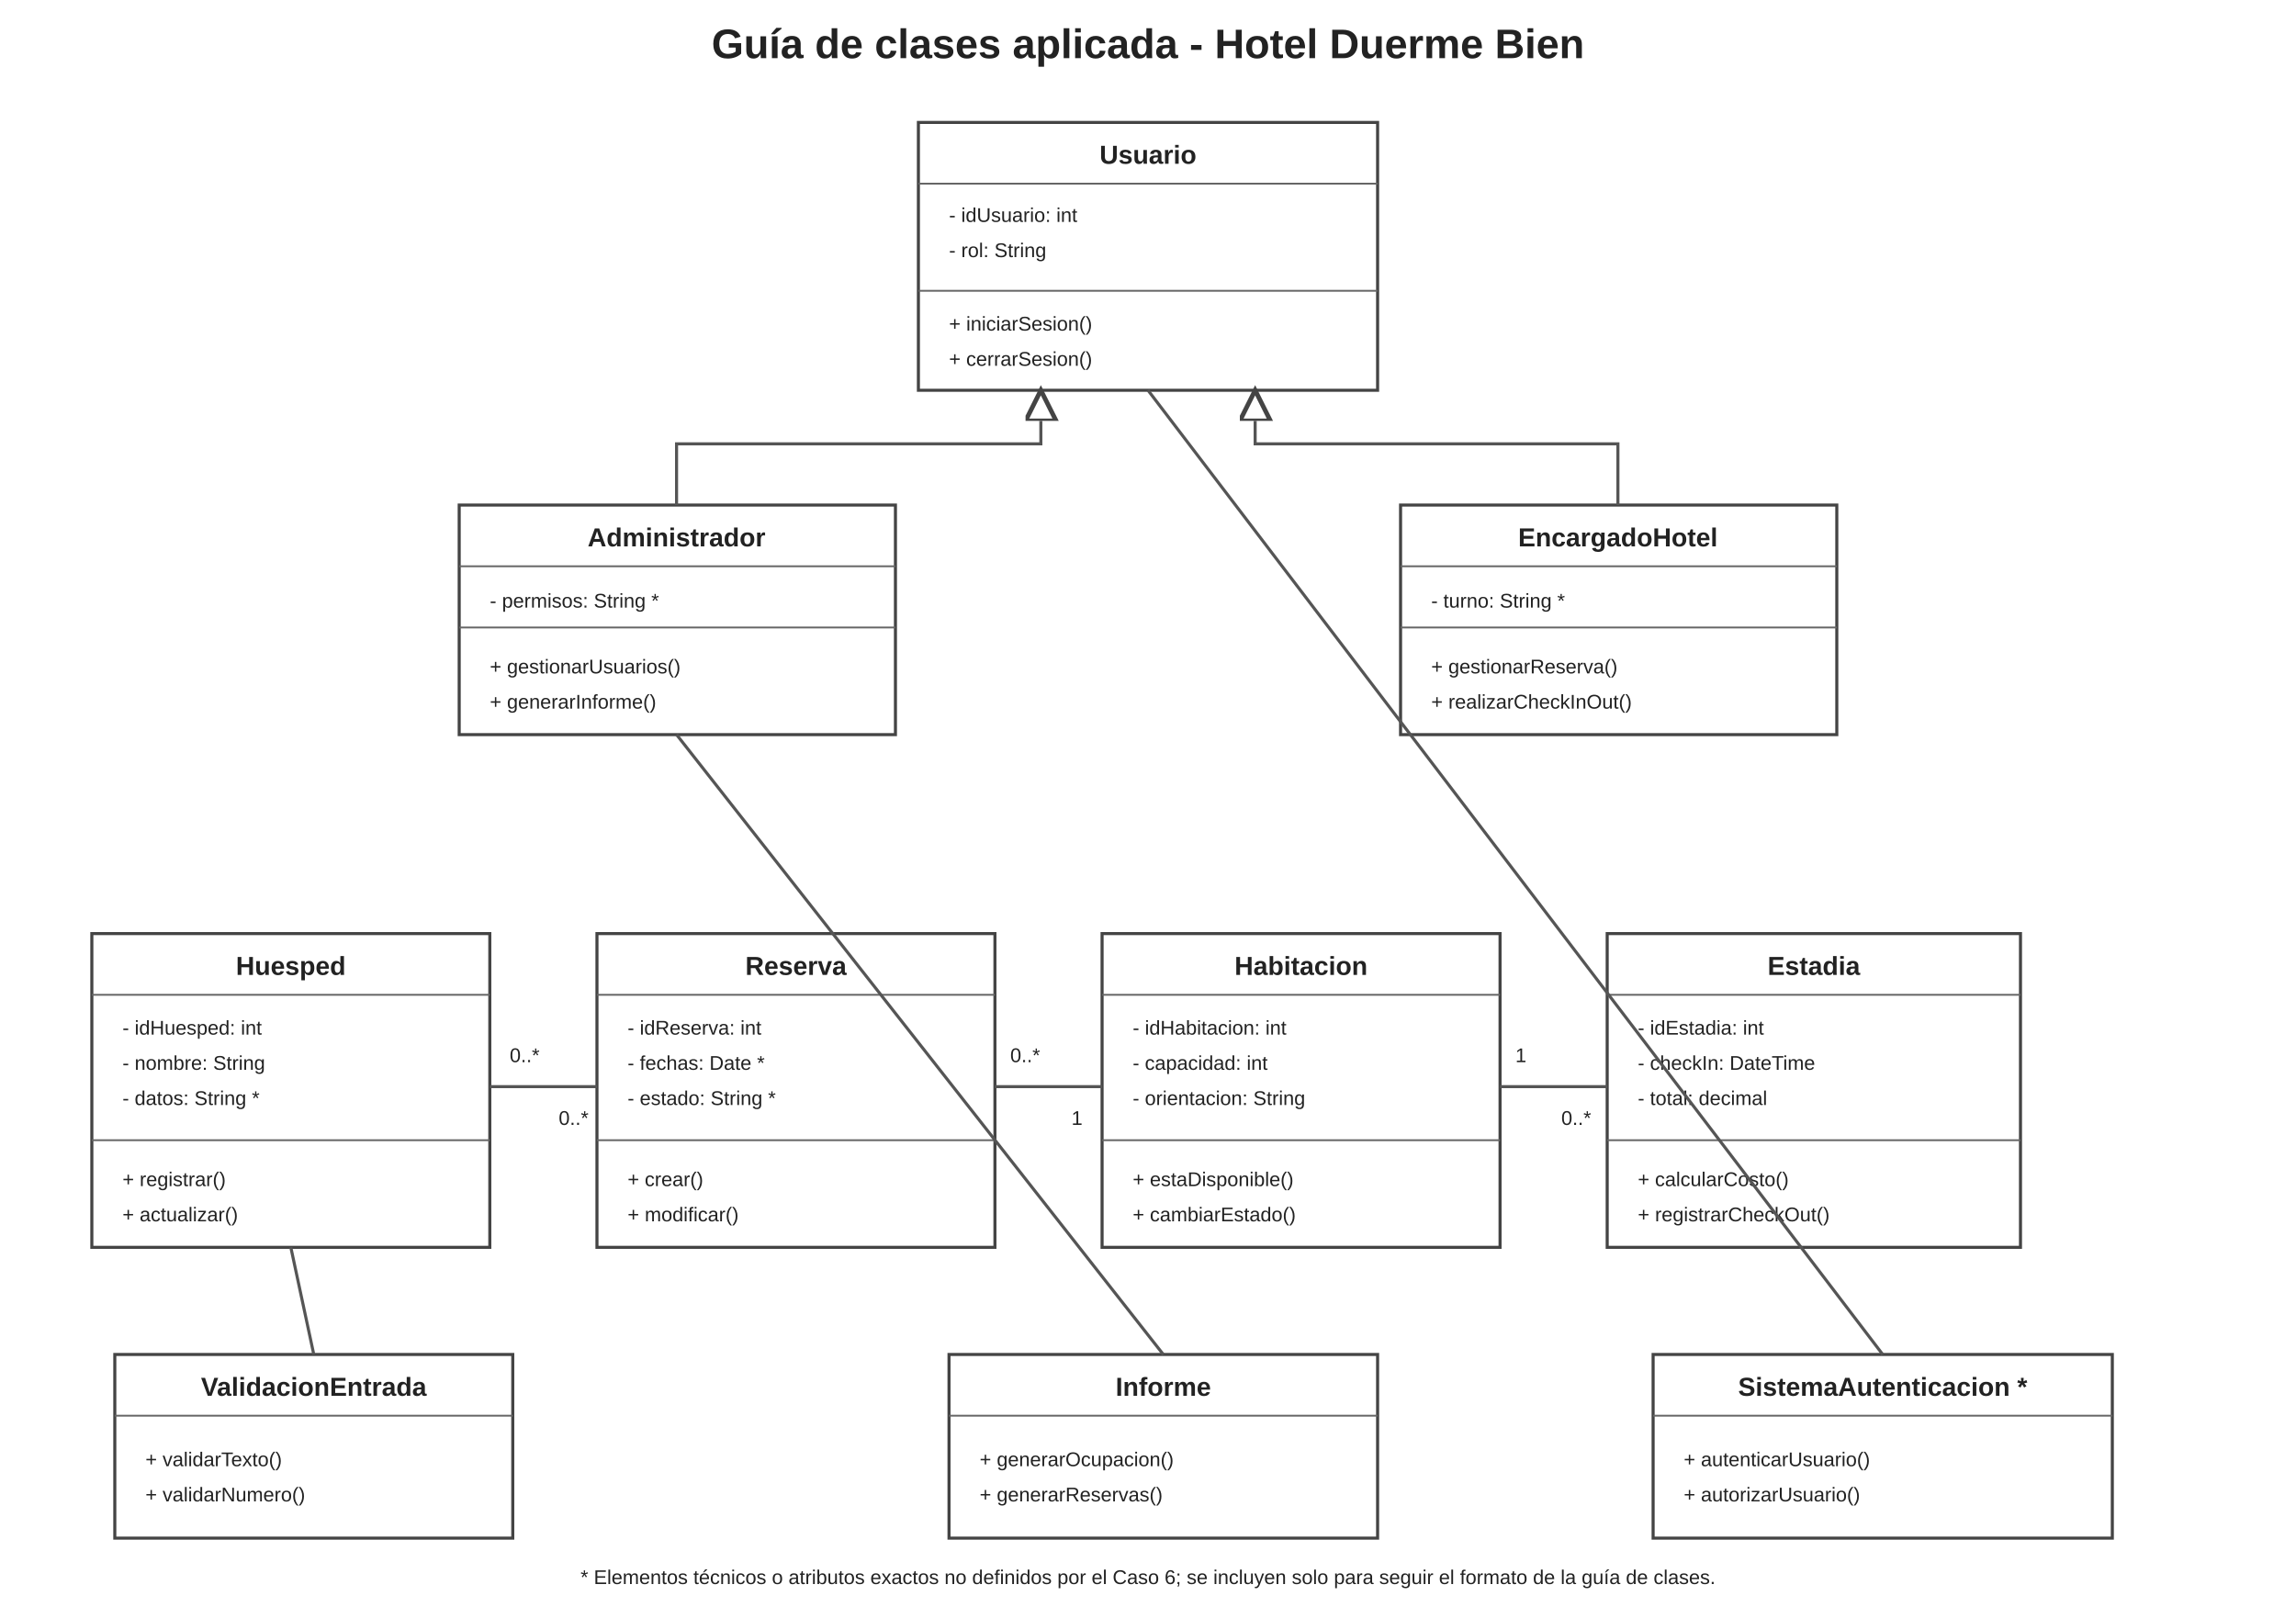
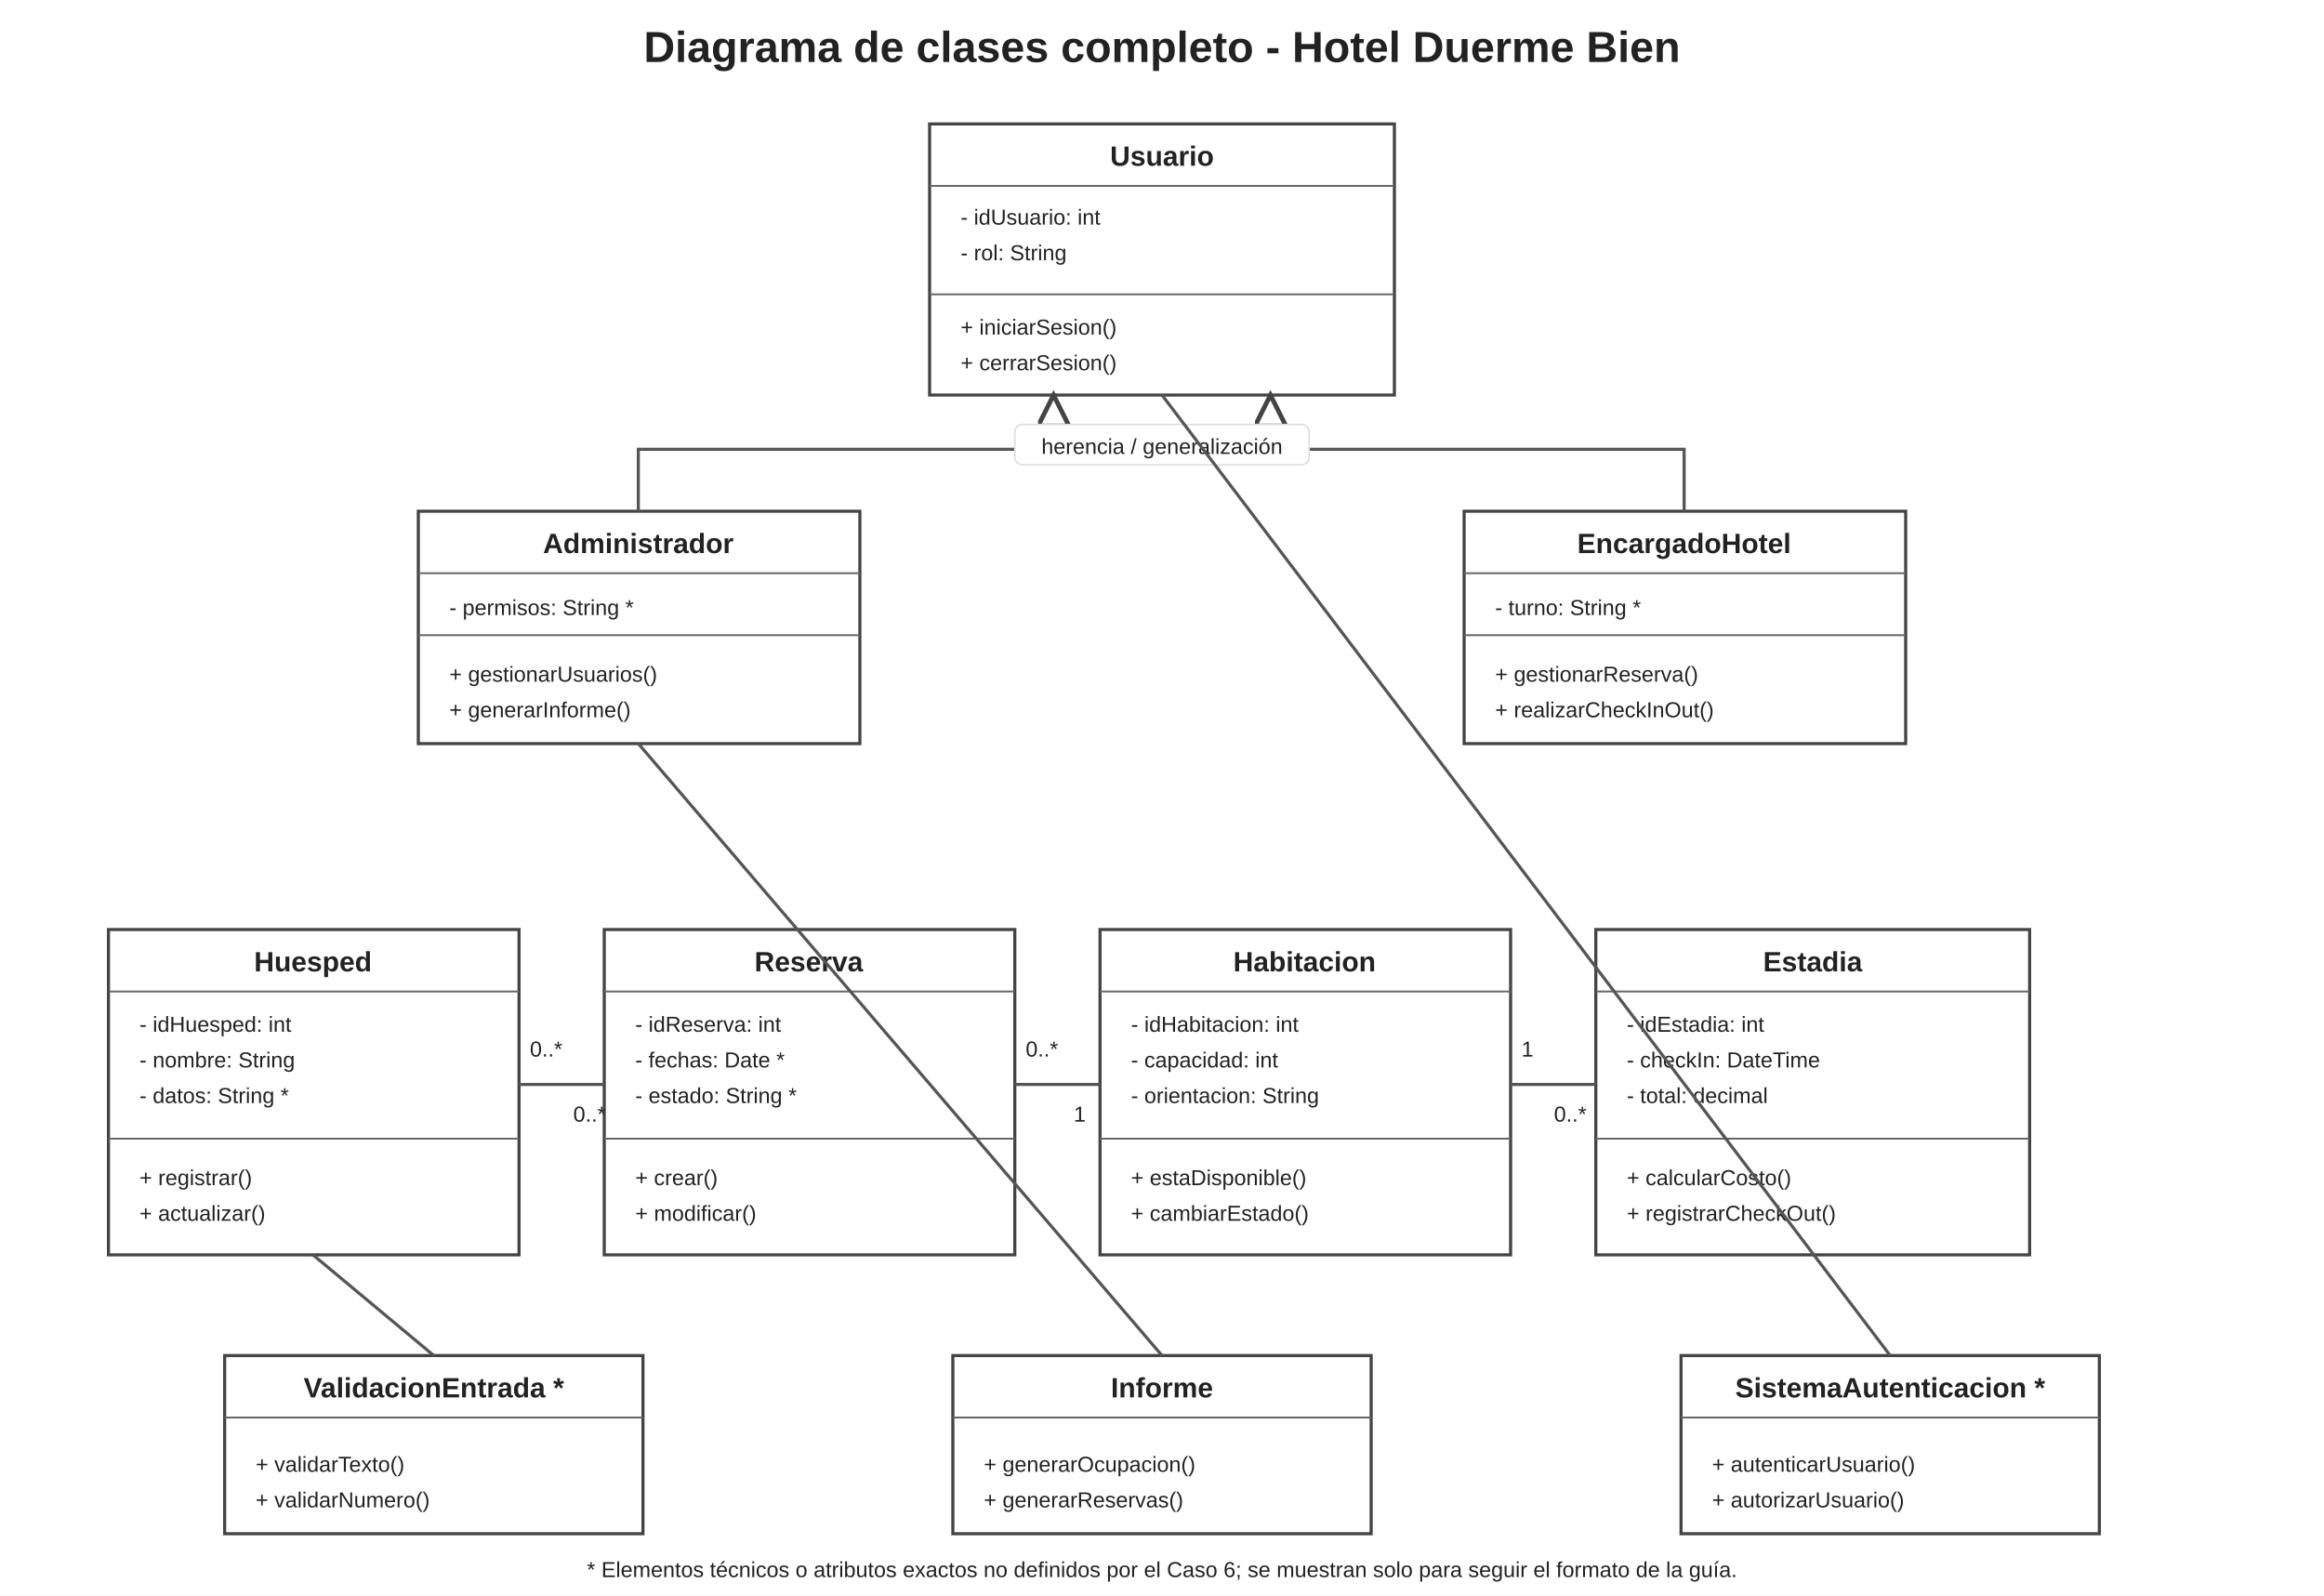
- <svg xmlns="http://www.w3.org/2000/svg" width="1500" height="1050" viewBox="0 0 1500 1050">
+ <svg xmlns="http://www.w3.org/2000/svg" width="1500" height="1030" viewBox="0 0 1500 1030">
  <defs>
    <marker id="tri" markerWidth="12" markerHeight="12" refX="10" refY="5" orient="auto">
      <path d="M0,0 L0,10 L10,5 z" fill="white" stroke="#444" stroke-width="1.5" />
    </marker>
-     <style>.t{font-family:Arial,sans-serif;fill:#222}.title{font-size:27px;font-weight:700}.h{font-size:17px;font-weight:700}.f{font-size:13px}.b{fill:#fff;stroke:#444;stroke-width:2}.sep{stroke:#666;stroke-width:1.2}.rel{stroke:#555;stroke-width:2;fill:none}.inh{stroke:#555;stroke-width:2;fill:none;marker-end:url(#tri)}</style>
+     <style>.t{font-family:Arial,sans-serif;fill:#222}.title{font-size:28px;font-weight:700}.h{font-size:18px;font-weight:700}.f{font-size:14px}.b{fill:#fff;stroke:#444;stroke-width:2}.sep{stroke:#666;stroke-width:1.2}.rel{stroke:#555;stroke-width:2;fill:none}.inh{stroke:#555;stroke-width:2;fill:none;marker-end:url(#tri)}.lbl{fill:#fff;stroke:#ddd}</style>
  </defs>
-   <rect width="1500" height="1050" fill="white" />
-   <text x="750" y="38" text-anchor="middle" class="t title">Guía de clases aplicada - Hotel Duerme Bien</text>
+   <rect width="1500" height="1030" fill="white" />
+   <text x="750" y="40" text-anchor="middle" class="t title">Diagrama de clases completo - Hotel Duerme Bien</text>
  <g>
    <rect x="600" y="80" width="300" height="175" class="b" />
    <line x1="600" y1="120" x2="900" y2="120" class="sep" />
    <line x1="600" y1="190" x2="900" y2="190" class="sep" />
    <text x="750" y="107" text-anchor="middle" class="t h">Usuario</text>
    <text x="620" y="145" class="t f">- idUsuario: int</text>
    <text x="620" y="168" class="t f">- rol: String</text>
    <text x="620" y="216" class="t f">+ iniciarSesion()</text>
    <text x="620" y="239" class="t f">+ cerrarSesion()</text>
  </g>
  <g>
-     <rect x="300" y="330" width="285" height="150" class="b" />
-     <line x1="300" y1="370" x2="585" y2="370" class="sep" />
-     <line x1="300" y1="410" x2="585" y2="410" class="sep" />
-     <text x="442" y="357" text-anchor="middle" class="t h">Administrador</text>
-     <text x="320" y="397" class="t f">- permisos: String *</text>
-     <text x="320" y="440" class="t f">+ gestionarUsuarios()</text>
-     <text x="320" y="463" class="t f">+ generarInforme()</text>
+     <rect x="270" y="330" width="285" height="150" class="b" />
+     <line x1="270" y1="370" x2="555" y2="370" class="sep" />
+     <line x1="270" y1="410" x2="555" y2="410" class="sep" />
+     <text x="412" y="357" text-anchor="middle" class="t h">Administrador</text>
+     <text x="290" y="397" class="t f">- permisos: String *</text>
+     <text x="290" y="440" class="t f">+ gestionarUsuarios()</text>
+     <text x="290" y="463" class="t f">+ generarInforme()</text>
  </g>
  <g>
-     <rect x="915" y="330" width="285" height="150" class="b" />
-     <line x1="915" y1="370" x2="1200" y2="370" class="sep" />
-     <line x1="915" y1="410" x2="1200" y2="410" class="sep" />
-     <text x="1057" y="357" text-anchor="middle" class="t h">EncargadoHotel</text>
-     <text x="935" y="397" class="t f">- turno: String *</text>
-     <text x="935" y="440" class="t f">+ gestionarReserva()</text>
-     <text x="935" y="463" class="t f">+ realizarCheckInOut()</text>
+     <rect x="945" y="330" width="285" height="150" class="b" />
+     <line x1="945" y1="370" x2="1230" y2="370" class="sep" />
+     <line x1="945" y1="410" x2="1230" y2="410" class="sep" />
+     <text x="1087" y="357" text-anchor="middle" class="t h">EncargadoHotel</text>
+     <text x="965" y="397" class="t f">- turno: String *</text>
+     <text x="965" y="440" class="t f">+ gestionarReserva()</text>
+     <text x="965" y="463" class="t f">+ realizarCheckInOut()</text>
  </g>
-   <path d="M442 330 L442 290 L680 290 L680 255" class="inh" />
-   <path d="M1057 330 L1057 290 L820 290 L820 255" class="inh" />
+   <path d="M412 330 V290 H680 V255" class="inh" />
+   <path d="M1087 330 V290 H820 V255" class="inh" />
+   <rect x="655" y="274" width="190" height="26" rx="5" class="lbl" />
+   <text x="750" y="293" text-anchor="middle" class="t f">herencia / generalización</text>
  <g>
-     <rect x="60" y="610" width="260" height="205" class="b" />
-     <line x1="60" y1="650" x2="320" y2="650" class="sep" />
-     <line x1="60" y1="745" x2="320" y2="745" class="sep" />
-     <text x="190" y="637" text-anchor="middle" class="t h">Huesped</text>
-     <text x="80" y="676" class="t f">- idHuesped: int</text>
-     <text x="80" y="699" class="t f">- nombre: String</text>
-     <text x="80" y="722" class="t f">- datos: String *</text>
-     <text x="80" y="775" class="t f">+ registrar()</text>
-     <text x="80" y="798" class="t f">+ actualizar()</text>
+     <rect x="70" y="600" width="265" height="210" class="b" />
+     <line x1="70" y1="640" x2="335" y2="640" class="sep" />
+     <line x1="70" y1="735" x2="335" y2="735" class="sep" />
+     <text x="202" y="627" text-anchor="middle" class="t h">Huesped</text>
+     <text x="90" y="666" class="t f">- idHuesped: int</text>
+     <text x="90" y="689" class="t f">- nombre: String</text>
+     <text x="90" y="712" class="t f">- datos: String *</text>
+     <text x="90" y="765" class="t f">+ registrar()</text>
+     <text x="90" y="788" class="t f">+ actualizar()</text>
  </g>
  <g>
-     <rect x="390" y="610" width="260" height="205" class="b" />
-     <line x1="390" y1="650" x2="650" y2="650" class="sep" />
-     <line x1="390" y1="745" x2="650" y2="745" class="sep" />
-     <text x="520" y="637" text-anchor="middle" class="t h">Reserva</text>
-     <text x="410" y="676" class="t f">- idReserva: int</text>
-     <text x="410" y="699" class="t f">- fechas: Date *</text>
-     <text x="410" y="722" class="t f">- estado: String *</text>
-     <text x="410" y="775" class="t f">+ crear()</text>
-     <text x="410" y="798" class="t f">+ modificar()</text>
+     <rect x="390" y="600" width="265" height="210" class="b" />
+     <line x1="390" y1="640" x2="655" y2="640" class="sep" />
+     <line x1="390" y1="735" x2="655" y2="735" class="sep" />
+     <text x="522" y="627" text-anchor="middle" class="t h">Reserva</text>
+     <text x="410" y="666" class="t f">- idReserva: int</text>
+     <text x="410" y="689" class="t f">- fechas: Date *</text>
+     <text x="410" y="712" class="t f">- estado: String *</text>
+     <text x="410" y="765" class="t f">+ crear()</text>
+     <text x="410" y="788" class="t f">+ modificar()</text>
  </g>
  <g>
-     <rect x="720" y="610" width="260" height="205" class="b" />
-     <line x1="720" y1="650" x2="980" y2="650" class="sep" />
-     <line x1="720" y1="745" x2="980" y2="745" class="sep" />
-     <text x="850" y="637" text-anchor="middle" class="t h">Habitacion</text>
-     <text x="740" y="676" class="t f">- idHabitacion: int</text>
-     <text x="740" y="699" class="t f">- capacidad: int</text>
-     <text x="740" y="722" class="t f">- orientacion: String</text>
-     <text x="740" y="775" class="t f">+ estaDisponible()</text>
-     <text x="740" y="798" class="t f">+ cambiarEstado()</text>
+     <rect x="710" y="600" width="265" height="210" class="b" />
+     <line x1="710" y1="640" x2="975" y2="640" class="sep" />
+     <line x1="710" y1="735" x2="975" y2="735" class="sep" />
+     <text x="842" y="627" text-anchor="middle" class="t h">Habitacion</text>
+     <text x="730" y="666" class="t f">- idHabitacion: int</text>
+     <text x="730" y="689" class="t f">- capacidad: int</text>
+     <text x="730" y="712" class="t f">- orientacion: String</text>
+     <text x="730" y="765" class="t f">+ estaDisponible()</text>
+     <text x="730" y="788" class="t f">+ cambiarEstado()</text>
  </g>
  <g>
-     <rect x="1050" y="610" width="270" height="205" class="b" />
-     <line x1="1050" y1="650" x2="1320" y2="650" class="sep" />
-     <line x1="1050" y1="745" x2="1320" y2="745" class="sep" />
-     <text x="1185" y="637" text-anchor="middle" class="t h">Estadia</text>
-     <text x="1070" y="676" class="t f">- idEstadia: int</text>
-     <text x="1070" y="699" class="t f">- checkIn: DateTime</text>
-     <text x="1070" y="722" class="t f">- total: decimal</text>
-     <text x="1070" y="775" class="t f">+ calcularCosto()</text>
-     <text x="1070" y="798" class="t f">+ registrarCheckOut()</text>
+     <rect x="1030" y="600" width="280" height="210" class="b" />
+     <line x1="1030" y1="640" x2="1310" y2="640" class="sep" />
+     <line x1="1030" y1="735" x2="1310" y2="735" class="sep" />
+     <text x="1170" y="627" text-anchor="middle" class="t h">Estadia</text>
+     <text x="1050" y="666" class="t f">- idEstadia: int</text>
+     <text x="1050" y="689" class="t f">- checkIn: DateTime</text>
+     <text x="1050" y="712" class="t f">- total: decimal</text>
+     <text x="1050" y="765" class="t f">+ calcularCosto()</text>
+     <text x="1050" y="788" class="t f">+ registrarCheckOut()</text>
+   </g>
+   <line x1="335" y1="700" x2="390" y2="700" class="rel" />
+   <text x="342" y="682" class="t f">0..*</text>
+   <text x="370" y="724" class="t f">0..*</text>
+   <line x1="655" y1="700" x2="710" y2="700" class="rel" />
+   <text x="662" y="682" class="t f">0..*</text>
+   <text x="693" y="724" class="t f">1</text>
+   <line x1="975" y1="700" x2="1030" y2="700" class="rel" />
+   <text x="982" y="682" class="t f">1</text>
+   <text x="1003" y="724" class="t f">0..*</text>
+   <g>
+     <rect x="145" y="875" width="270" height="115" class="b" />
+     <line x1="145" y1="915" x2="415" y2="915" class="sep" />
+     <text x="280" y="902" text-anchor="middle" class="t h">ValidacionEntrada *</text>
+     <text x="165" y="950" class="t f">+ validarTexto()</text>
+     <text x="165" y="973" class="t f">+ validarNumero()</text>
  </g>
  <g>
-     <rect x="75" y="885" width="260" height="120" class="b" />
-     <line x1="75" y1="925" x2="335" y2="925" class="sep" />
-     <text x="205" y="912" text-anchor="middle" class="t h">ValidacionEntrada</text>
-     <text x="95" y="958" class="t f">+ validarTexto()</text>
-     <text x="95" y="981" class="t f">+ validarNumero()</text>
+     <rect x="615" y="875" width="270" height="115" class="b" />
+     <line x1="615" y1="915" x2="885" y2="915" class="sep" />
+     <text x="750" y="902" text-anchor="middle" class="t h">Informe</text>
+     <text x="635" y="950" class="t f">+ generarOcupacion()</text>
+     <text x="635" y="973" class="t f">+ generarReservas()</text>
  </g>
  <g>
-     <rect x="620" y="885" width="280" height="120" class="b" />
-     <line x1="620" y1="925" x2="900" y2="925" class="sep" />
-     <text x="760" y="912" text-anchor="middle" class="t h">Informe</text>
-     <text x="640" y="958" class="t f">+ generarOcupacion()</text>
-     <text x="640" y="981" class="t f">+ generarReservas()</text>
+     <rect x="1085" y="875" width="270" height="115" class="b" />
+     <line x1="1085" y1="915" x2="1355" y2="915" class="sep" />
+     <text x="1220" y="902" text-anchor="middle" class="t h">SistemaAutenticacion *</text>
+     <text x="1105" y="950" class="t f">+ autenticarUsuario()</text>
+     <text x="1105" y="973" class="t f">+ autorizarUsuario()</text>
  </g>
-   <g>
-     <rect x="1080" y="885" width="300" height="120" class="b" />
-     <line x1="1080" y1="925" x2="1380" y2="925" class="sep" />
-     <text x="1230" y="912" text-anchor="middle" class="t h">SistemaAutenticacion *</text>
-     <text x="1100" y="958" class="t f">+ autenticarUsuario()</text>
-     <text x="1100" y="981" class="t f">+ autorizarUsuario()</text>
-   </g>
-   <line x1="320" y1="710" x2="390" y2="710" class="rel" />
-   <text x="333" y="694" class="t f">0..*</text>
-   <text x="365" y="735" class="t f">0..*</text>
-   <line x1="650" y1="710" x2="720" y2="710" class="rel" />
-   <text x="660" y="694" class="t f">0..*</text>
-   <text x="700" y="735" class="t f">1</text>
-   <line x1="980" y1="710" x2="1050" y2="710" class="rel" />
-   <text x="990" y="694" class="t f">1</text>
-   <text x="1020" y="735" class="t f">0..*</text>
-   <line x1="190" y1="815" x2="205" y2="885" class="rel" />
-   <line x1="442" y1="480" x2="760" y2="885" class="rel" />
-   <line x1="750" y1="255" x2="1230" y2="885" class="rel" />
-   <text x="750" y="1035" text-anchor="middle" class="t f">* Elementos técnicos o atributos exactos no definidos por el Caso 6; se incluyen solo para seguir el formato de la guía de clases.</text>
+   <line x1="202" y1="810" x2="280" y2="875" class="rel" />
+   <line x1="412" y1="480" x2="750" y2="875" class="rel" />
+   <line x1="750" y1="255" x2="1220" y2="875" class="rel" />
+   <text x="750" y="1018" text-anchor="middle" class="t f">* Elementos técnicos o atributos exactos no definidos por el Caso 6; se muestran solo para seguir el formato de la guía.</text>
</svg>
